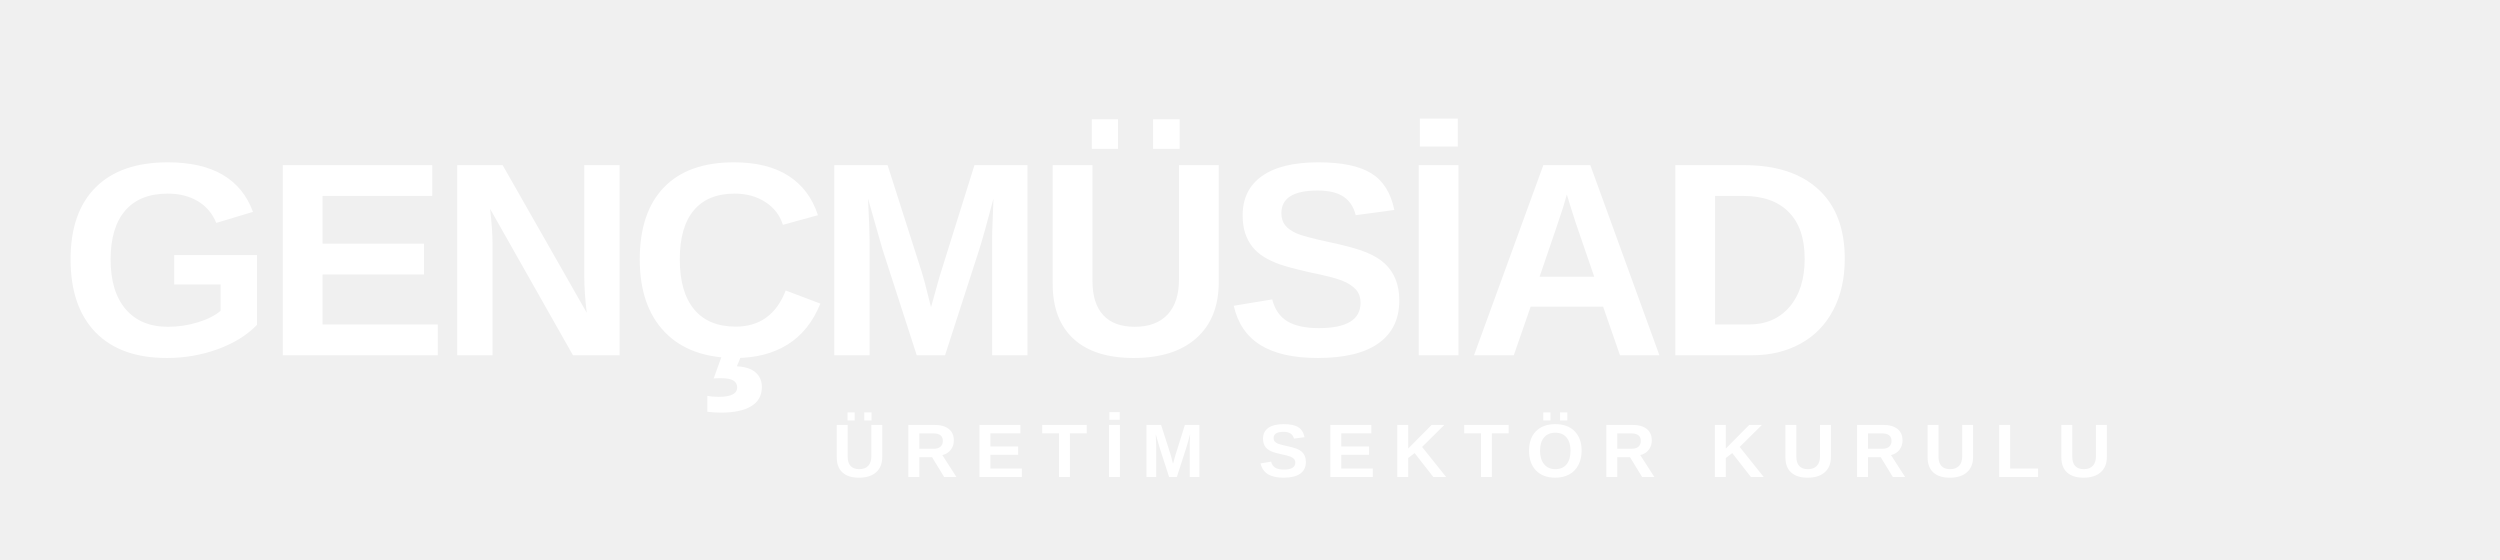
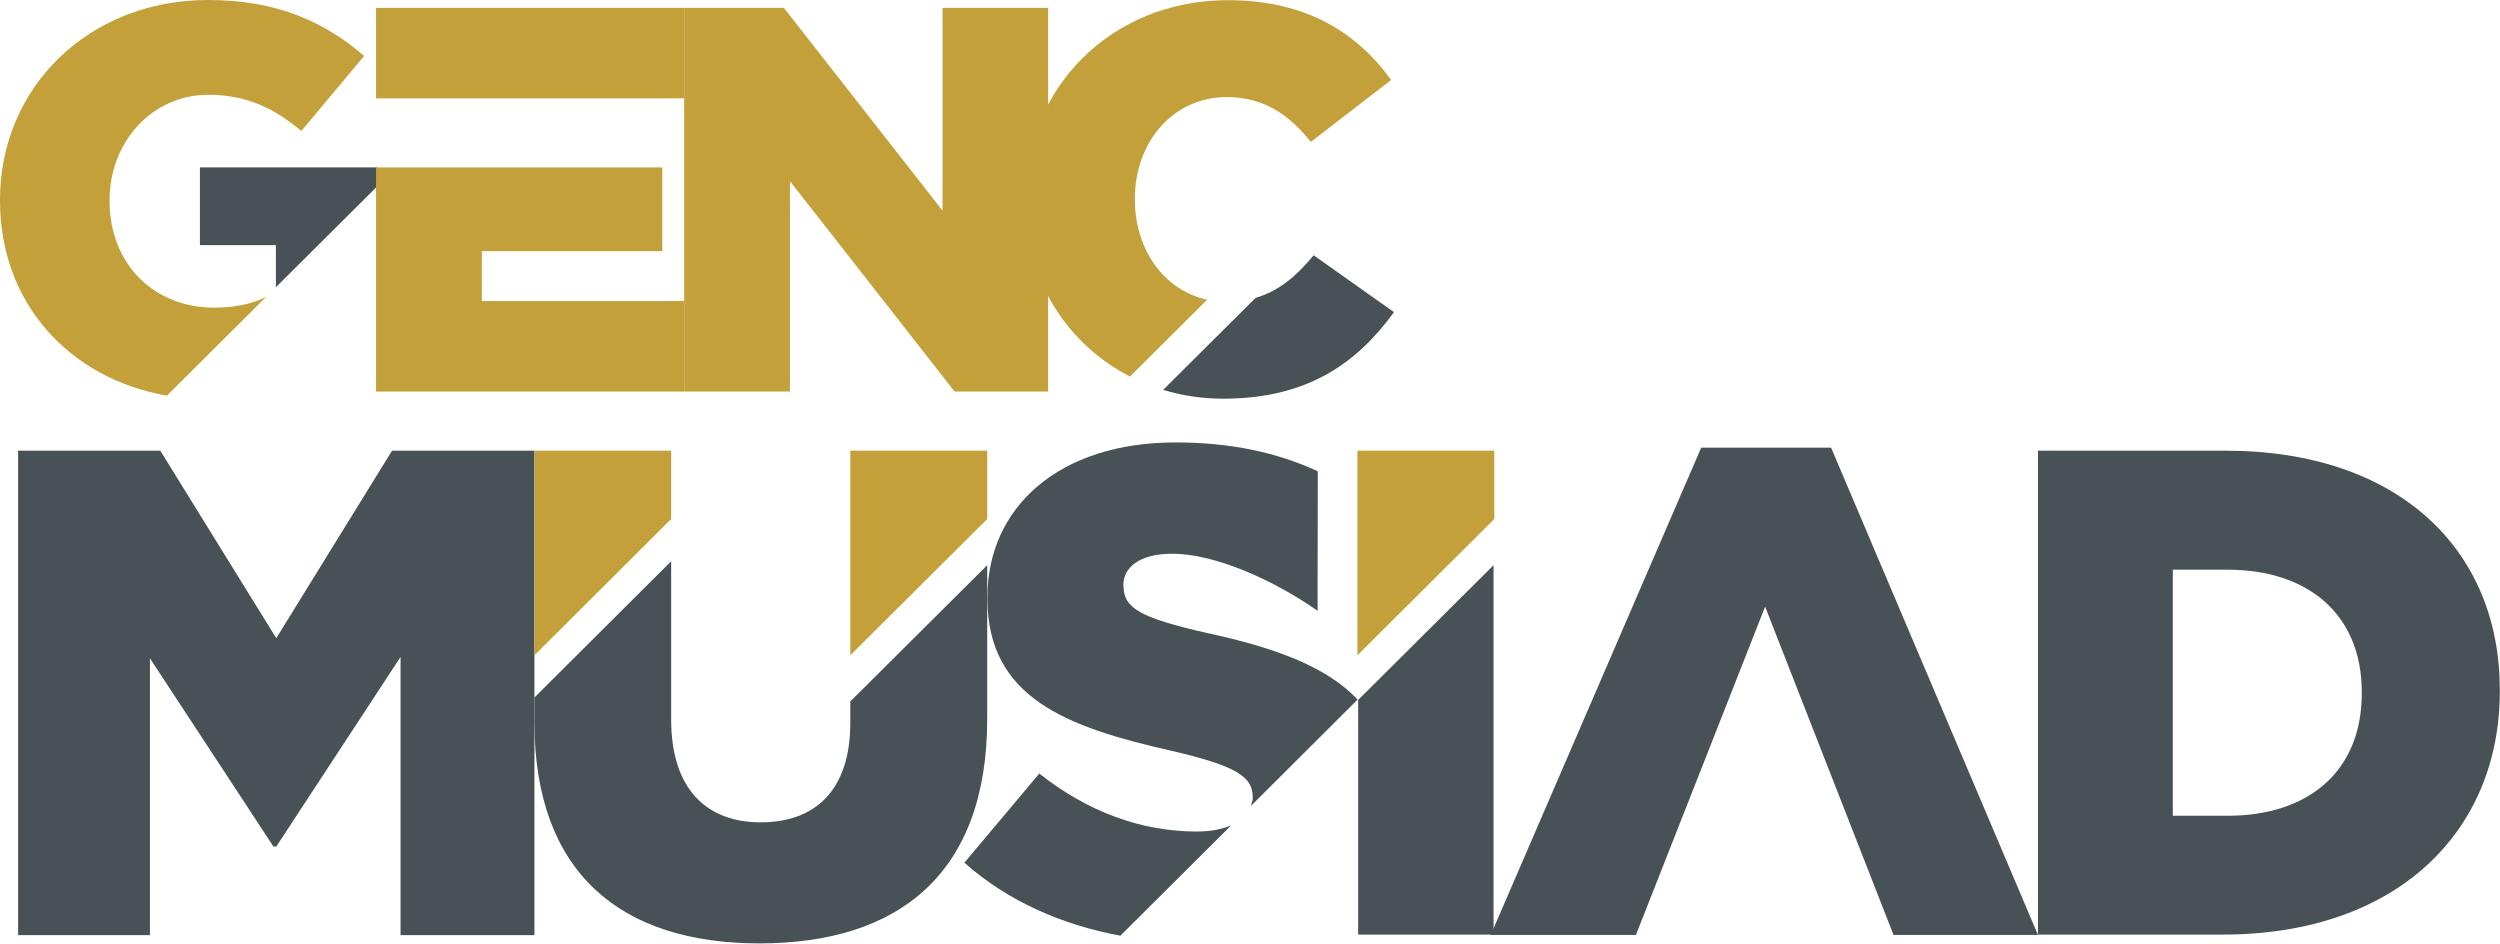
- <svg xmlns="http://www.w3.org/2000/svg" viewBox="0 0 760 170">
-   <rect width="760" height="170" fill="none" />
-   <g fill="#fff">
-     <text x="18" y="108" font-family="Arial,Helvetica,sans-serif" font-size="84" font-weight="800" letter-spacing="-3">GENÇ</text>
-     <text x="248" y="108" font-family="Arial,Helvetica,sans-serif" font-size="84" font-weight="800" letter-spacing="-3">MÜSİAD</text>
-     <text x="253" y="145" font-family="Arial,Helvetica,sans-serif" font-size="23" font-weight="700" letter-spacing="5">ÜRETİM SEKTÖR KURULU</text>
+ <svg xmlns="http://www.w3.org/2000/svg" width="106" height="40" viewBox="0 0 106 40" fill="none">
+   <rect width="106" height="40" fill="#DDDDDD" />
+   <g id="BÄ°LGÄ° MERKEZÄ°-LOGOLAR">
+     <rect width="1920" height="3000" transform="translate(-286 -1245)" fill="white" />
+     <g id="Group 255">
+       <g id="Vector">
+         <path fill-rule="evenodd" clip-rule="evenodd" d="M0.768 19.109H6.796L11.714 27.059L16.623 19.109H22.66V39.65H16.983V27.855L11.714 35.894H11.594L6.357 27.911V39.65H0.768V19.109Z" fill="#485156" />
+         <path d="M28.457 22.006V19.109H22.66V27.784L28.457 22.006Z" fill="#C3A039" />
+         <path d="M41.858 22.006V19.109H36.053V27.784L41.858 22.006Z" fill="#C3A039" />
+         <path d="M86.41 19.109H94.358C101.722 19.109 105.992 23.327 105.992 29.248V29.312C105.992 35.233 101.658 39.626 94.246 39.626H86.41V19.109ZM94.454 34.588C97.868 34.588 100.139 32.71 100.139 29.399V29.344C100.139 26.057 97.868 24.155 94.454 24.155H92.127V34.588H94.454Z" fill="#485156" />
+         <path d="M63.358 22.006V19.109H57.554V27.784L63.358 22.006Z" fill="#C3A039" />
+         <path d="M36.053 29.741V30.649C36.053 33.522 34.55 34.867 32.255 34.867C29.96 34.867 28.457 33.458 28.457 30.506V23.797L22.66 29.574V30.617C22.66 37.032 26.338 40 32.199 40C38.06 40 41.858 37.095 41.858 30.474V23.964L36.053 29.741Z" fill="#485156" />
+         <path d="M52.188 35.002C51.813 35.153 51.349 35.257 50.749 35.257C48.366 35.257 46.096 34.405 44.065 32.798L40.89 36.578C42.705 38.194 45.008 39.212 47.503 39.674L52.196 35.002H52.188Z" fill="#485156" />
+         <path d="M77.639 18.982H72.13L63.207 39.642H69.363L74.841 25.722L80.286 39.642H86.41L77.639 18.982Z" fill="#485156" />
+         <path d="M47.631 24.855V24.799C47.631 24.067 48.31 23.478 49.694 23.478C51.517 23.478 53.987 24.584 55.867 25.898V24.919L55.874 19.984C54.147 19.18 52.164 18.759 49.838 18.759C44.896 18.759 41.866 21.512 41.866 25.325V25.38C41.866 29.598 45.248 30.832 49.638 31.827C52.436 32.471 53.116 32.941 53.116 33.792V33.848C53.116 33.968 53.06 34.063 53.036 34.175L57.562 29.662C56.266 28.277 54.075 27.465 51.205 26.845C48.35 26.2 47.639 25.786 47.639 24.855" fill="#485156" />
+         <path d="M57.586 29.678V39.626H63.327V23.964L57.586 29.678Z" fill="#485156" />
+         <path d="M29.009 0.334H33.238L39.963 8.93V0.334H44.441V16.602H40.475L33.494 7.68V16.602H29.009V0.334Z" fill="#C3A039" />
+         <path d="M8.476 10.394H11.698V12.177L15.992 7.903V7.099H8.476V10.394Z" fill="#485156" />
+         <path d="M7.084 16.769L11.274 12.598C10.674 12.885 9.963 13.044 9.083 13.044C6.493 13.044 4.646 11.158 4.646 8.532V8.484C4.646 6.001 6.469 4.019 8.827 4.019C10.443 4.019 11.61 4.576 12.777 5.555L15.44 2.372C13.713 0.883 11.682 0 8.811 0C3.734 0.008 0 3.725 0 8.468V8.516C0 12.837 2.926 16.052 7.084 16.777" fill="#C3A039" />
+         <path d="M29.009 0.334H15.944V4.171H29.009V0.334Z" fill="#C3A039" />
+         <path d="M20.429 12.766V10.649H28.081V7.099H15.944V16.602H29.009V12.766H20.429Z" fill="#C3A039" />
+         <path d="M47.911 15.965L51.181 12.71C49.35 12.304 48.119 10.585 48.119 8.46V8.412C48.119 6.041 49.726 4.115 52.013 4.115C53.572 4.115 54.651 4.855 55.579 6.017L58.985 3.391C57.546 1.401 55.403 0.008 52.06 0.008C47.119 0.008 43.457 3.725 43.457 8.46V8.508C43.457 11.867 45.256 14.604 47.911 15.965Z" fill="#C3A039" />
+         <path d="M53.236 12.63L49.318 16.53C50.126 16.777 50.981 16.904 51.877 16.904C55.491 16.904 57.57 15.344 59.105 13.235L55.699 10.824C54.979 11.691 54.243 12.336 53.236 12.63Z" fill="#485156" />
+       </g>
+     </g>
  </g>
</svg>
